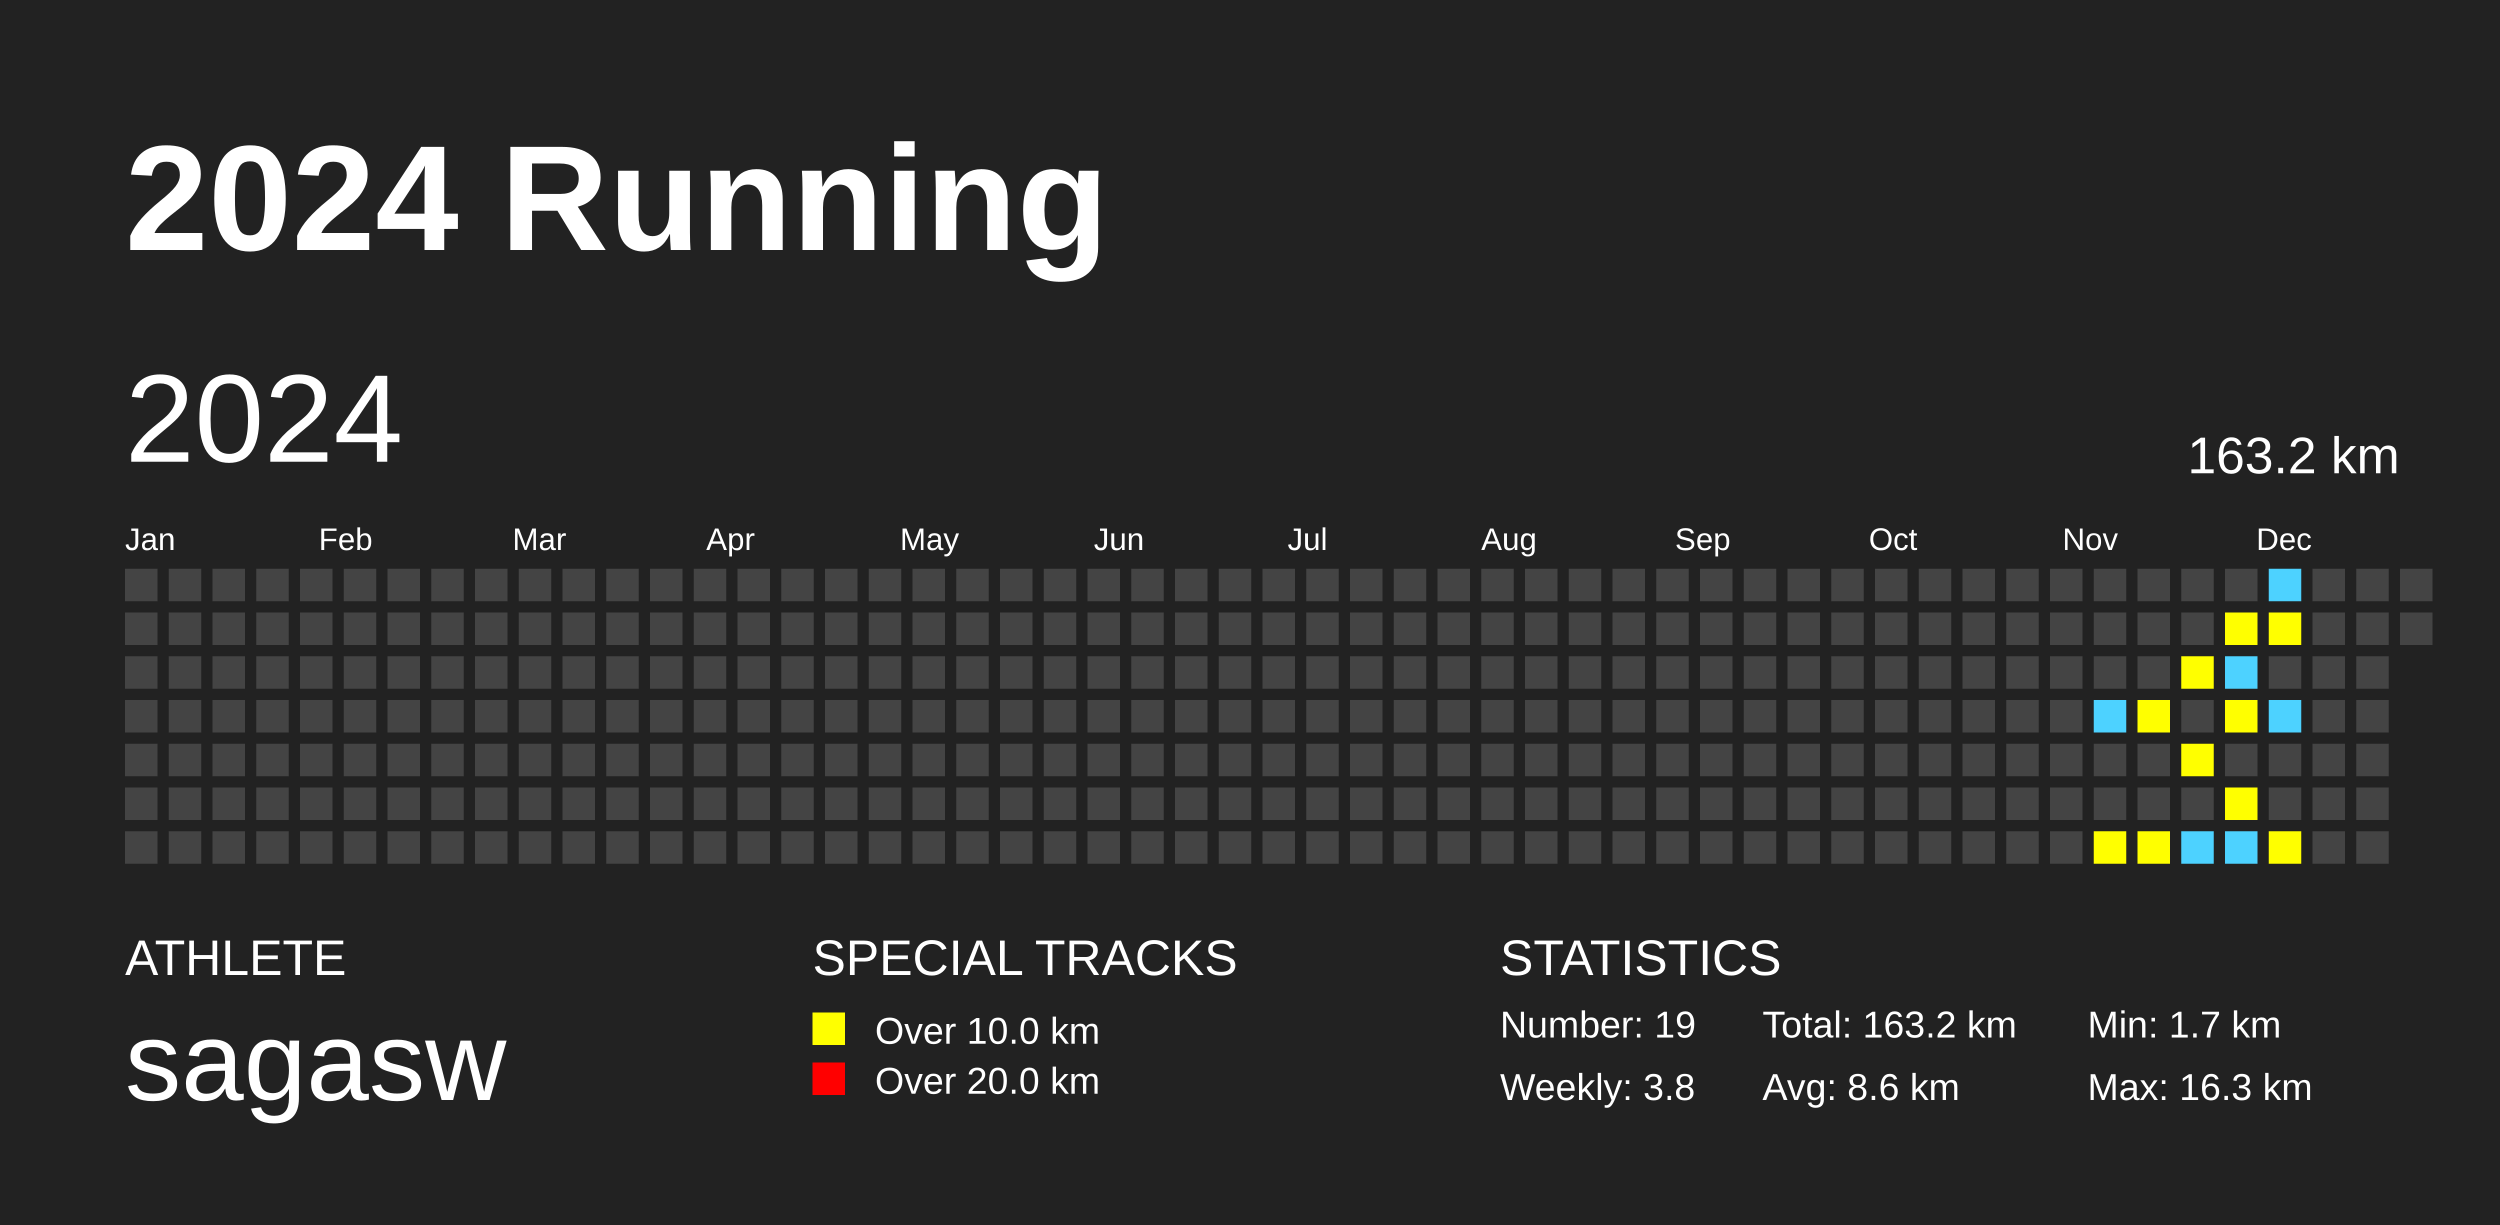
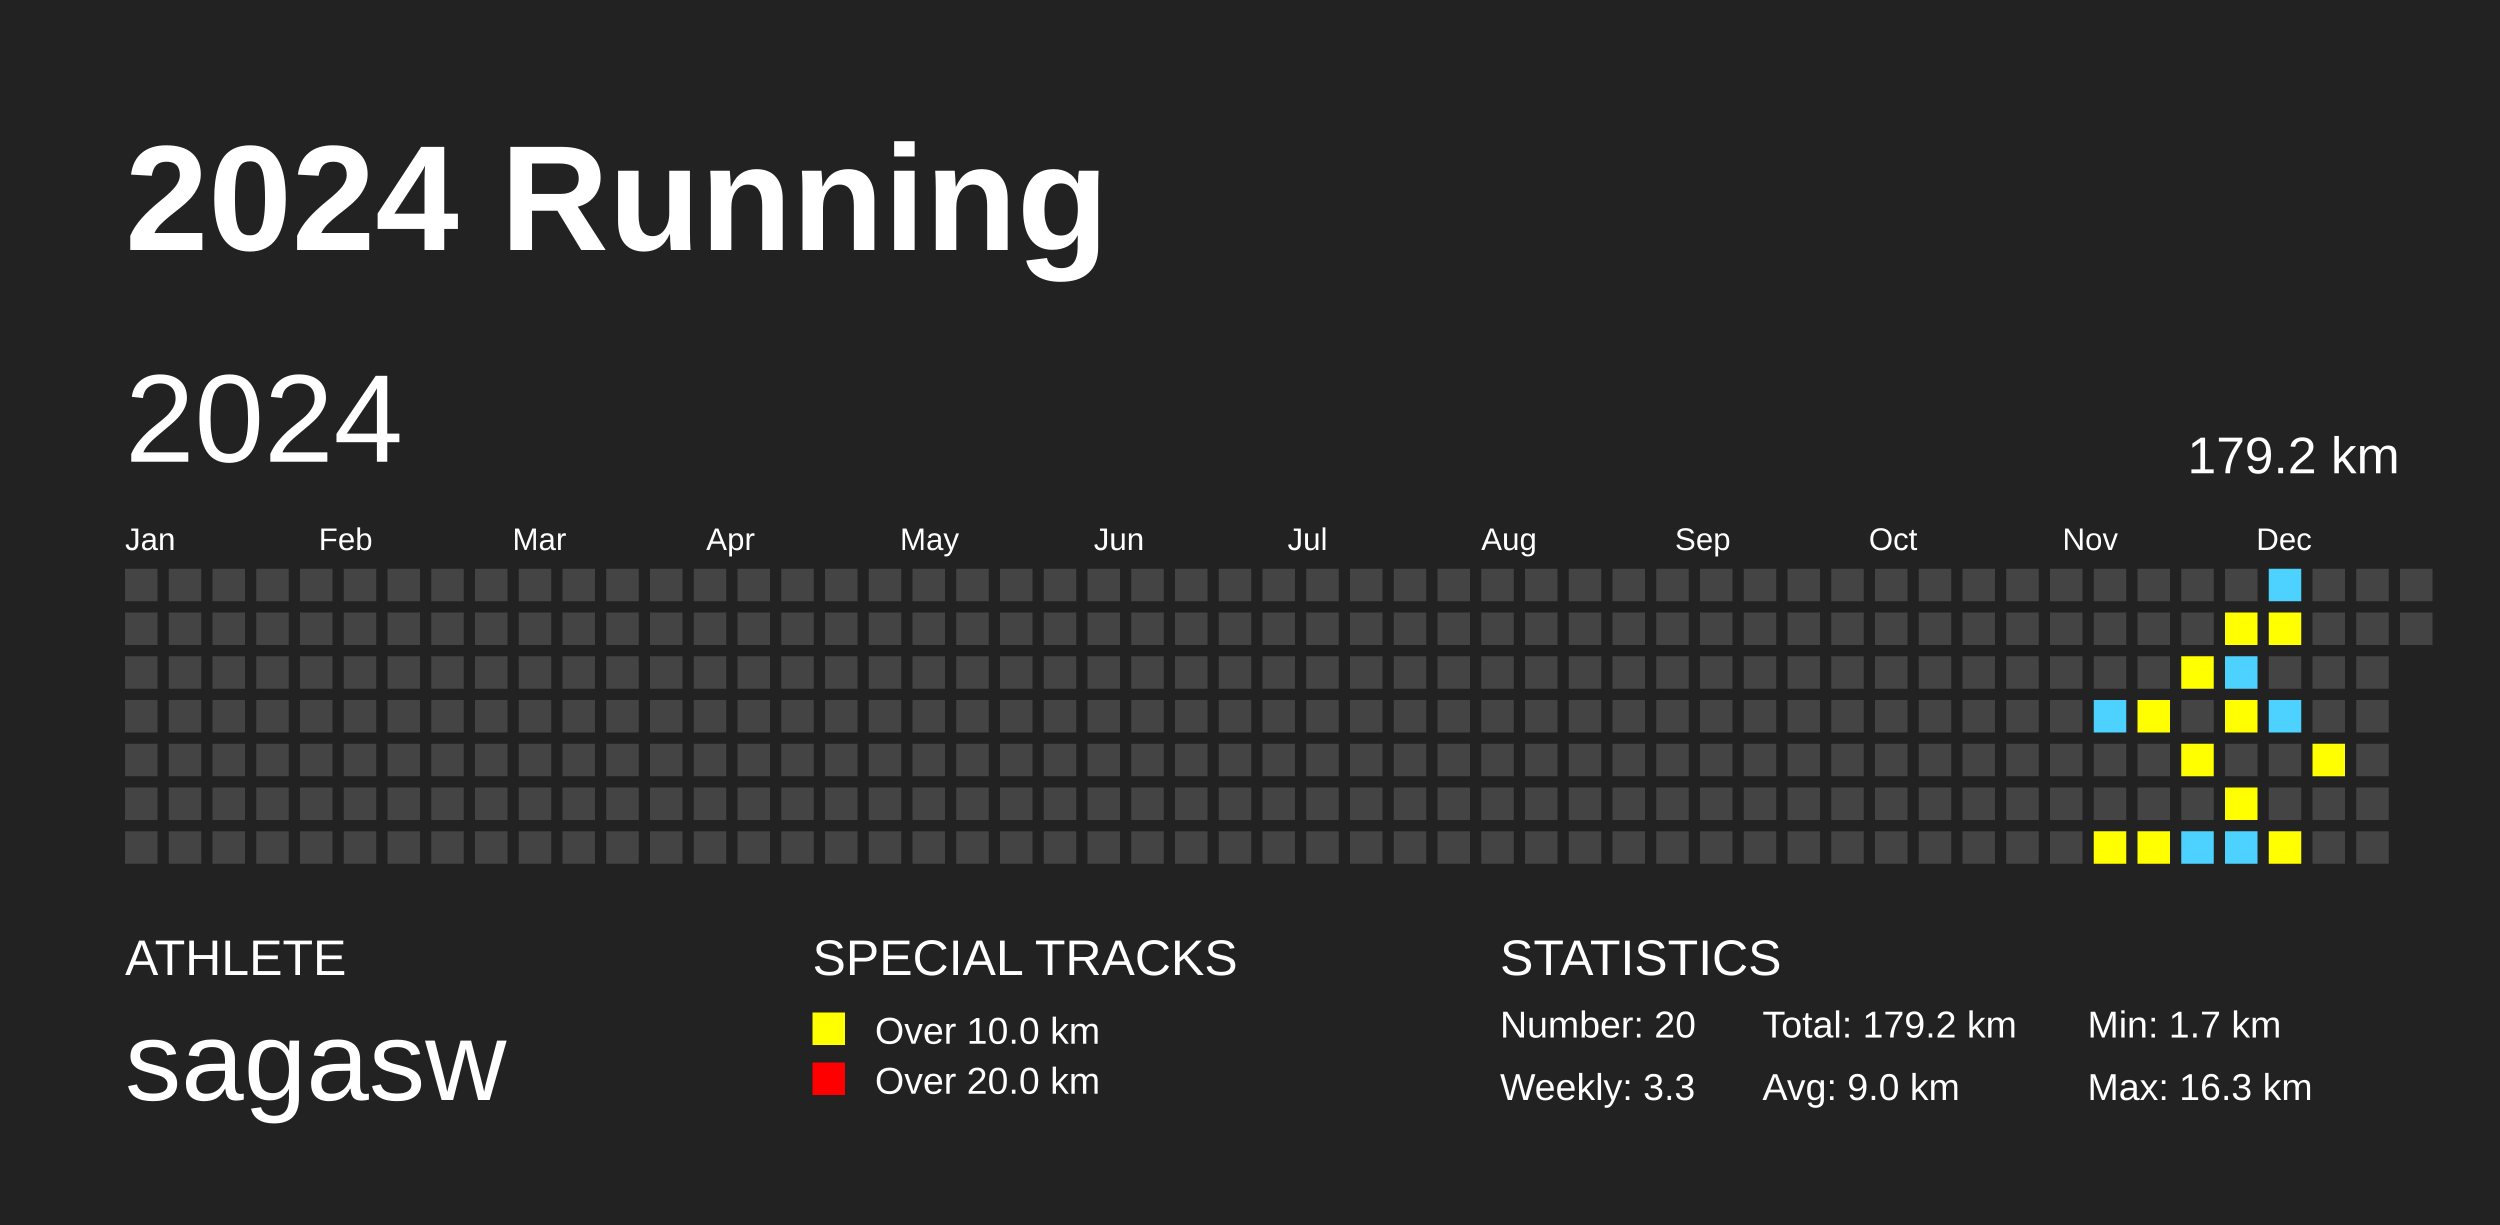
<svg xmlns="http://www.w3.org/2000/svg" baseProfile="full" height="98mm" version="1.1" viewBox="0,0,200,98" width="200mm">
  <defs />
  <rect fill="#222222" height="98" width="200" x="0" y="0" />
  <text fill="#FFFFFF" style="font-size:12px; font-family:Arial; font-weight:bold;" x="10" y="20">2024 Running</text>
  <text fill="#FFFFFF" style="font-size:4px; font-family:Arial" x="10" y="78">ATHLETE</text>
  <text fill="#FFFFFF" style="font-size:9px; font-family:Arial" x="10" y="88">sagasw</text>
  <text fill="#FFFFFF" style="font-size:4px; font-family:Arial" x="65" y="78">SPECIAL TRACKS</text>
  <rect fill="yellow" height="2.6" width="2.6" x="65" y="81" />
  <text fill="#FFFFFF" style="font-size:3px; font-family:Arial" x="70" y="83.5">Over 10.0 km</text>
  <rect fill="red" height="2.6" width="2.6" x="65" y="85" />
  <text fill="#FFFFFF" style="font-size:3px; font-family:Arial" x="70" y="87.5">Over 20.0 km</text>
  <text fill="#FFFFFF" style="font-size:4px; font-family:Arial" x="120" y="78">STATISTICS</text>
-   <text fill="#FFFFFF" style="font-size:3px; font-family:Arial" x="120" y="83">Number: 19</text>
-   <text fill="#FFFFFF" style="font-size:3px; font-family:Arial" x="120" y="88">Weekly: 3.8</text>
-   <text fill="#FFFFFF" style="font-size:3px; font-family:Arial" x="141" y="83">Total: 163.2 km</text>
-   <text fill="#FFFFFF" style="font-size:3px; font-family:Arial" x="141" y="88">Avg: 8.6 km</text>
+   <text fill="#FFFFFF" style="font-size:3px; font-family:Arial" x="120" y="83">Number: 20</text>
+   <text fill="#FFFFFF" style="font-size:3px; font-family:Arial" x="120" y="88">Weekly: 3.3</text>
+   <text fill="#FFFFFF" style="font-size:3px; font-family:Arial" x="141" y="83">Total: 179.2 km</text>
+   <text fill="#FFFFFF" style="font-size:3px; font-family:Arial" x="141" y="88">Avg: 9.0 km</text>
  <text fill="#FFFFFF" style="font-size:3px; font-family:Arial" x="167" y="83">Min: 1.7 km</text>
  <text fill="#FFFFFF" style="font-size:3px; font-family:Arial" x="167" y="88">Max: 16.3 km</text>
  <text dominant-baseline="hanging" fill="#FFFFFF" style="font-size:10.0px; font-family:Arial;" x="10" y="30">2024</text>
-   <text dominant-baseline="hanging" fill="#FFFFFF" style="font-size:4.125px; font-family:Arial;" x="175" y="35">163.2 km</text>
+   <text dominant-baseline="hanging" fill="#FFFFFF" style="font-size:4.125px; font-family:Arial;" x="175" y="35">179.2 km</text>
  <text fill="#FFFFFF" style="font-size:2.5px; font-family:Arial" x="10.0" y="44">Jan</text>
  <text fill="#FFFFFF" style="font-size:2.5px; font-family:Arial" x="25.5" y="44">Feb</text>
  <text fill="#FFFFFF" style="font-size:2.5px; font-family:Arial" x="41.0" y="44">Mar</text>
  <text fill="#FFFFFF" style="font-size:2.5px; font-family:Arial" x="56.5" y="44">Apr</text>
  <text fill="#FFFFFF" style="font-size:2.5px; font-family:Arial" x="72.0" y="44">May</text>
  <text fill="#FFFFFF" style="font-size:2.5px; font-family:Arial" x="87.5" y="44">Jun</text>
  <text fill="#FFFFFF" style="font-size:2.5px; font-family:Arial" x="103.0" y="44">Jul</text>
  <text fill="#FFFFFF" style="font-size:2.5px; font-family:Arial" x="118.5" y="44">Aug</text>
  <text fill="#FFFFFF" style="font-size:2.5px; font-family:Arial" x="134.0" y="44">Sep</text>
  <text fill="#FFFFFF" style="font-size:2.5px; font-family:Arial" x="149.5" y="44">Oct</text>
  <text fill="#FFFFFF" style="font-size:2.5px; font-family:Arial" x="165.0" y="44">Nov</text>
  <text fill="#FFFFFF" style="font-size:2.5px; font-family:Arial" x="180.5" y="44">Dec</text>
  <rect fill="#444444" height="2.6" width="2.6" x="10.0" y="45.5" />
  <rect fill="#444444" height="2.6" width="2.6" x="10.0" y="49.0" />
  <rect fill="#444444" height="2.6" width="2.6" x="10.0" y="52.5" />
  <rect fill="#444444" height="2.6" width="2.6" x="10.0" y="56.0" />
  <rect fill="#444444" height="2.6" width="2.6" x="10.0" y="59.5" />
  <rect fill="#444444" height="2.6" width="2.6" x="10.0" y="63.0" />
  <rect fill="#444444" height="2.6" width="2.6" x="10.0" y="66.5" />
  <rect fill="#444444" height="2.6" width="2.6" x="13.5" y="45.5" />
  <rect fill="#444444" height="2.6" width="2.6" x="13.5" y="49.0" />
  <rect fill="#444444" height="2.6" width="2.6" x="13.5" y="52.5" />
  <rect fill="#444444" height="2.6" width="2.6" x="13.5" y="56.0" />
  <rect fill="#444444" height="2.6" width="2.6" x="13.5" y="59.5" />
  <rect fill="#444444" height="2.6" width="2.6" x="13.5" y="63.0" />
  <rect fill="#444444" height="2.6" width="2.6" x="13.5" y="66.5" />
  <rect fill="#444444" height="2.6" width="2.6" x="17.0" y="45.5" />
  <rect fill="#444444" height="2.6" width="2.6" x="17.0" y="49.0" />
  <rect fill="#444444" height="2.6" width="2.6" x="17.0" y="52.5" />
  <rect fill="#444444" height="2.6" width="2.6" x="17.0" y="56.0" />
  <rect fill="#444444" height="2.6" width="2.6" x="17.0" y="59.5" />
  <rect fill="#444444" height="2.6" width="2.6" x="17.0" y="63.0" />
  <rect fill="#444444" height="2.6" width="2.6" x="17.0" y="66.5" />
  <rect fill="#444444" height="2.6" width="2.6" x="20.5" y="45.5" />
  <rect fill="#444444" height="2.6" width="2.6" x="20.5" y="49.0" />
  <rect fill="#444444" height="2.6" width="2.6" x="20.5" y="52.5" />
  <rect fill="#444444" height="2.6" width="2.6" x="20.5" y="56.0" />
  <rect fill="#444444" height="2.6" width="2.6" x="20.5" y="59.5" />
  <rect fill="#444444" height="2.6" width="2.6" x="20.5" y="63.0" />
  <rect fill="#444444" height="2.6" width="2.6" x="20.5" y="66.5" />
  <rect fill="#444444" height="2.6" width="2.6" x="24.0" y="45.5" />
  <rect fill="#444444" height="2.6" width="2.6" x="24.0" y="49.0" />
  <rect fill="#444444" height="2.6" width="2.6" x="24.0" y="52.5" />
  <rect fill="#444444" height="2.6" width="2.6" x="24.0" y="56.0" />
  <rect fill="#444444" height="2.6" width="2.6" x="24.0" y="59.5" />
  <rect fill="#444444" height="2.6" width="2.6" x="24.0" y="63.0" />
  <rect fill="#444444" height="2.6" width="2.6" x="24.0" y="66.5" />
  <rect fill="#444444" height="2.6" width="2.6" x="27.5" y="45.5" />
  <rect fill="#444444" height="2.6" width="2.6" x="27.5" y="49.0" />
  <rect fill="#444444" height="2.6" width="2.6" x="27.5" y="52.5" />
  <rect fill="#444444" height="2.6" width="2.6" x="27.5" y="56.0" />
  <rect fill="#444444" height="2.6" width="2.6" x="27.5" y="59.5" />
  <rect fill="#444444" height="2.6" width="2.6" x="27.5" y="63.0" />
  <rect fill="#444444" height="2.6" width="2.6" x="27.5" y="66.5" />
  <rect fill="#444444" height="2.6" width="2.6" x="31.0" y="45.5" />
  <rect fill="#444444" height="2.6" width="2.6" x="31.0" y="49.0" />
  <rect fill="#444444" height="2.6" width="2.6" x="31.0" y="52.5" />
  <rect fill="#444444" height="2.6" width="2.6" x="31.0" y="56.0" />
  <rect fill="#444444" height="2.6" width="2.6" x="31.0" y="59.5" />
  <rect fill="#444444" height="2.6" width="2.6" x="31.0" y="63.0" />
  <rect fill="#444444" height="2.6" width="2.6" x="31.0" y="66.5" />
  <rect fill="#444444" height="2.6" width="2.6" x="34.5" y="45.5" />
  <rect fill="#444444" height="2.6" width="2.6" x="34.5" y="49.0" />
  <rect fill="#444444" height="2.6" width="2.6" x="34.5" y="52.5" />
  <rect fill="#444444" height="2.6" width="2.6" x="34.5" y="56.0" />
  <rect fill="#444444" height="2.6" width="2.6" x="34.5" y="59.5" />
  <rect fill="#444444" height="2.6" width="2.6" x="34.5" y="63.0" />
  <rect fill="#444444" height="2.6" width="2.6" x="34.5" y="66.5" />
  <rect fill="#444444" height="2.6" width="2.6" x="38.0" y="45.5" />
  <rect fill="#444444" height="2.6" width="2.6" x="38.0" y="49.0" />
  <rect fill="#444444" height="2.6" width="2.6" x="38.0" y="52.5" />
  <rect fill="#444444" height="2.6" width="2.6" x="38.0" y="56.0" />
  <rect fill="#444444" height="2.6" width="2.6" x="38.0" y="59.5" />
  <rect fill="#444444" height="2.6" width="2.6" x="38.0" y="63.0" />
  <rect fill="#444444" height="2.6" width="2.6" x="38.0" y="66.5" />
  <rect fill="#444444" height="2.6" width="2.6" x="41.5" y="45.5" />
  <rect fill="#444444" height="2.6" width="2.6" x="41.5" y="49.0" />
  <rect fill="#444444" height="2.6" width="2.6" x="41.5" y="52.5" />
  <rect fill="#444444" height="2.6" width="2.6" x="41.5" y="56.0" />
  <rect fill="#444444" height="2.6" width="2.6" x="41.5" y="59.5" />
  <rect fill="#444444" height="2.6" width="2.6" x="41.5" y="63.0" />
  <rect fill="#444444" height="2.6" width="2.6" x="41.5" y="66.5" />
  <rect fill="#444444" height="2.6" width="2.6" x="45.0" y="45.5" />
  <rect fill="#444444" height="2.6" width="2.6" x="45.0" y="49.0" />
  <rect fill="#444444" height="2.6" width="2.6" x="45.0" y="52.5" />
  <rect fill="#444444" height="2.6" width="2.6" x="45.0" y="56.0" />
  <rect fill="#444444" height="2.6" width="2.6" x="45.0" y="59.5" />
  <rect fill="#444444" height="2.6" width="2.6" x="45.0" y="63.0" />
  <rect fill="#444444" height="2.6" width="2.6" x="45.0" y="66.5" />
  <rect fill="#444444" height="2.6" width="2.6" x="48.5" y="45.5" />
  <rect fill="#444444" height="2.6" width="2.6" x="48.5" y="49.0" />
  <rect fill="#444444" height="2.6" width="2.6" x="48.5" y="52.5" />
  <rect fill="#444444" height="2.6" width="2.6" x="48.5" y="56.0" />
  <rect fill="#444444" height="2.6" width="2.6" x="48.5" y="59.5" />
  <rect fill="#444444" height="2.6" width="2.6" x="48.5" y="63.0" />
  <rect fill="#444444" height="2.6" width="2.6" x="48.5" y="66.5" />
  <rect fill="#444444" height="2.6" width="2.6" x="52.0" y="45.5" />
  <rect fill="#444444" height="2.6" width="2.6" x="52.0" y="49.0" />
  <rect fill="#444444" height="2.6" width="2.6" x="52.0" y="52.5" />
  <rect fill="#444444" height="2.6" width="2.6" x="52.0" y="56.0" />
  <rect fill="#444444" height="2.6" width="2.6" x="52.0" y="59.5" />
  <rect fill="#444444" height="2.6" width="2.6" x="52.0" y="63.0" />
  <rect fill="#444444" height="2.6" width="2.6" x="52.0" y="66.5" />
  <rect fill="#444444" height="2.6" width="2.6" x="55.5" y="45.5" />
  <rect fill="#444444" height="2.6" width="2.6" x="55.5" y="49.0" />
  <rect fill="#444444" height="2.6" width="2.6" x="55.5" y="52.5" />
  <rect fill="#444444" height="2.6" width="2.6" x="55.5" y="56.0" />
  <rect fill="#444444" height="2.6" width="2.6" x="55.5" y="59.5" />
  <rect fill="#444444" height="2.6" width="2.6" x="55.5" y="63.0" />
  <rect fill="#444444" height="2.6" width="2.6" x="55.5" y="66.5" />
  <rect fill="#444444" height="2.6" width="2.6" x="59.0" y="45.5" />
  <rect fill="#444444" height="2.6" width="2.6" x="59.0" y="49.0" />
  <rect fill="#444444" height="2.6" width="2.6" x="59.0" y="52.5" />
  <rect fill="#444444" height="2.6" width="2.6" x="59.0" y="56.0" />
  <rect fill="#444444" height="2.6" width="2.6" x="59.0" y="59.5" />
  <rect fill="#444444" height="2.6" width="2.6" x="59.0" y="63.0" />
  <rect fill="#444444" height="2.6" width="2.6" x="59.0" y="66.5" />
  <rect fill="#444444" height="2.6" width="2.6" x="62.5" y="45.5" />
  <rect fill="#444444" height="2.6" width="2.6" x="62.5" y="49.0" />
  <rect fill="#444444" height="2.6" width="2.6" x="62.5" y="52.5" />
  <rect fill="#444444" height="2.6" width="2.6" x="62.5" y="56.0" />
  <rect fill="#444444" height="2.6" width="2.6" x="62.5" y="59.5" />
  <rect fill="#444444" height="2.6" width="2.6" x="62.5" y="63.0" />
  <rect fill="#444444" height="2.6" width="2.6" x="62.5" y="66.5" />
  <rect fill="#444444" height="2.6" width="2.6" x="66.0" y="45.5" />
  <rect fill="#444444" height="2.6" width="2.6" x="66.0" y="49.0" />
  <rect fill="#444444" height="2.6" width="2.6" x="66.0" y="52.5" />
  <rect fill="#444444" height="2.6" width="2.6" x="66.0" y="56.0" />
  <rect fill="#444444" height="2.6" width="2.6" x="66.0" y="59.5" />
  <rect fill="#444444" height="2.6" width="2.6" x="66.0" y="63.0" />
  <rect fill="#444444" height="2.6" width="2.6" x="66.0" y="66.5" />
  <rect fill="#444444" height="2.6" width="2.6" x="69.5" y="45.5" />
  <rect fill="#444444" height="2.6" width="2.6" x="69.5" y="49.0" />
  <rect fill="#444444" height="2.6" width="2.6" x="69.5" y="52.5" />
  <rect fill="#444444" height="2.6" width="2.6" x="69.5" y="56.0" />
  <rect fill="#444444" height="2.6" width="2.6" x="69.5" y="59.5" />
  <rect fill="#444444" height="2.6" width="2.6" x="69.5" y="63.0" />
  <rect fill="#444444" height="2.6" width="2.6" x="69.5" y="66.5" />
  <rect fill="#444444" height="2.6" width="2.6" x="73.0" y="45.5" />
  <rect fill="#444444" height="2.6" width="2.6" x="73.0" y="49.0" />
  <rect fill="#444444" height="2.6" width="2.6" x="73.0" y="52.5" />
  <rect fill="#444444" height="2.6" width="2.6" x="73.0" y="56.0" />
  <rect fill="#444444" height="2.6" width="2.6" x="73.0" y="59.5" />
  <rect fill="#444444" height="2.6" width="2.6" x="73.0" y="63.0" />
  <rect fill="#444444" height="2.6" width="2.6" x="73.0" y="66.5" />
  <rect fill="#444444" height="2.6" width="2.6" x="76.5" y="45.5" />
  <rect fill="#444444" height="2.6" width="2.6" x="76.5" y="49.0" />
  <rect fill="#444444" height="2.6" width="2.6" x="76.5" y="52.5" />
  <rect fill="#444444" height="2.6" width="2.6" x="76.5" y="56.0" />
  <rect fill="#444444" height="2.6" width="2.6" x="76.5" y="59.5" />
  <rect fill="#444444" height="2.6" width="2.6" x="76.5" y="63.0" />
  <rect fill="#444444" height="2.6" width="2.6" x="76.5" y="66.5" />
  <rect fill="#444444" height="2.6" width="2.6" x="80.0" y="45.5" />
  <rect fill="#444444" height="2.6" width="2.6" x="80.0" y="49.0" />
  <rect fill="#444444" height="2.6" width="2.6" x="80.0" y="52.5" />
  <rect fill="#444444" height="2.6" width="2.6" x="80.0" y="56.0" />
  <rect fill="#444444" height="2.6" width="2.6" x="80.0" y="59.5" />
  <rect fill="#444444" height="2.6" width="2.6" x="80.0" y="63.0" />
  <rect fill="#444444" height="2.6" width="2.6" x="80.0" y="66.5" />
  <rect fill="#444444" height="2.6" width="2.6" x="83.5" y="45.5" />
  <rect fill="#444444" height="2.6" width="2.6" x="83.5" y="49.0" />
  <rect fill="#444444" height="2.6" width="2.6" x="83.5" y="52.5" />
  <rect fill="#444444" height="2.6" width="2.6" x="83.5" y="56.0" />
  <rect fill="#444444" height="2.6" width="2.6" x="83.5" y="59.5" />
  <rect fill="#444444" height="2.6" width="2.6" x="83.5" y="63.0" />
  <rect fill="#444444" height="2.6" width="2.6" x="83.5" y="66.5" />
  <rect fill="#444444" height="2.6" width="2.6" x="87.0" y="45.5" />
  <rect fill="#444444" height="2.6" width="2.6" x="87.0" y="49.0" />
  <rect fill="#444444" height="2.6" width="2.6" x="87.0" y="52.5" />
  <rect fill="#444444" height="2.6" width="2.6" x="87.0" y="56.0" />
  <rect fill="#444444" height="2.6" width="2.6" x="87.0" y="59.5" />
  <rect fill="#444444" height="2.6" width="2.6" x="87.0" y="63.0" />
  <rect fill="#444444" height="2.6" width="2.6" x="87.0" y="66.5" />
  <rect fill="#444444" height="2.6" width="2.6" x="90.5" y="45.5" />
  <rect fill="#444444" height="2.6" width="2.6" x="90.5" y="49.0" />
  <rect fill="#444444" height="2.6" width="2.6" x="90.5" y="52.5" />
  <rect fill="#444444" height="2.6" width="2.6" x="90.5" y="56.0" />
  <rect fill="#444444" height="2.6" width="2.6" x="90.5" y="59.5" />
  <rect fill="#444444" height="2.6" width="2.6" x="90.5" y="63.0" />
  <rect fill="#444444" height="2.6" width="2.6" x="90.5" y="66.5" />
  <rect fill="#444444" height="2.6" width="2.6" x="94.0" y="45.5" />
  <rect fill="#444444" height="2.6" width="2.6" x="94.0" y="49.0" />
  <rect fill="#444444" height="2.6" width="2.6" x="94.0" y="52.5" />
  <rect fill="#444444" height="2.6" width="2.6" x="94.0" y="56.0" />
  <rect fill="#444444" height="2.6" width="2.6" x="94.0" y="59.5" />
  <rect fill="#444444" height="2.6" width="2.6" x="94.0" y="63.0" />
  <rect fill="#444444" height="2.6" width="2.6" x="94.0" y="66.5" />
  <rect fill="#444444" height="2.6" width="2.6" x="97.5" y="45.5" />
  <rect fill="#444444" height="2.6" width="2.6" x="97.5" y="49.0" />
  <rect fill="#444444" height="2.6" width="2.6" x="97.5" y="52.5" />
  <rect fill="#444444" height="2.6" width="2.6" x="97.5" y="56.0" />
  <rect fill="#444444" height="2.6" width="2.6" x="97.5" y="59.5" />
  <rect fill="#444444" height="2.6" width="2.6" x="97.5" y="63.0" />
  <rect fill="#444444" height="2.6" width="2.6" x="97.5" y="66.5" />
  <rect fill="#444444" height="2.6" width="2.6" x="101.0" y="45.5" />
  <rect fill="#444444" height="2.6" width="2.6" x="101.0" y="49.0" />
  <rect fill="#444444" height="2.6" width="2.6" x="101.0" y="52.5" />
  <rect fill="#444444" height="2.6" width="2.6" x="101.0" y="56.0" />
  <rect fill="#444444" height="2.6" width="2.6" x="101.0" y="59.5" />
  <rect fill="#444444" height="2.6" width="2.6" x="101.0" y="63.0" />
  <rect fill="#444444" height="2.6" width="2.6" x="101.0" y="66.5" />
  <rect fill="#444444" height="2.6" width="2.6" x="104.5" y="45.5" />
  <rect fill="#444444" height="2.6" width="2.6" x="104.5" y="49.0" />
  <rect fill="#444444" height="2.6" width="2.6" x="104.5" y="52.5" />
  <rect fill="#444444" height="2.6" width="2.6" x="104.5" y="56.0" />
  <rect fill="#444444" height="2.6" width="2.6" x="104.5" y="59.5" />
  <rect fill="#444444" height="2.6" width="2.6" x="104.5" y="63.0" />
  <rect fill="#444444" height="2.6" width="2.6" x="104.5" y="66.5" />
  <rect fill="#444444" height="2.6" width="2.6" x="108.0" y="45.5" />
  <rect fill="#444444" height="2.6" width="2.6" x="108.0" y="49.0" />
  <rect fill="#444444" height="2.6" width="2.6" x="108.0" y="52.5" />
  <rect fill="#444444" height="2.6" width="2.6" x="108.0" y="56.0" />
  <rect fill="#444444" height="2.6" width="2.6" x="108.0" y="59.5" />
  <rect fill="#444444" height="2.6" width="2.6" x="108.0" y="63.0" />
  <rect fill="#444444" height="2.6" width="2.6" x="108.0" y="66.5" />
  <rect fill="#444444" height="2.6" width="2.6" x="111.5" y="45.5" />
  <rect fill="#444444" height="2.6" width="2.6" x="111.5" y="49.0" />
  <rect fill="#444444" height="2.6" width="2.6" x="111.5" y="52.5" />
  <rect fill="#444444" height="2.6" width="2.6" x="111.5" y="56.0" />
  <rect fill="#444444" height="2.6" width="2.6" x="111.5" y="59.5" />
  <rect fill="#444444" height="2.6" width="2.6" x="111.5" y="63.0" />
  <rect fill="#444444" height="2.6" width="2.6" x="111.5" y="66.5" />
  <rect fill="#444444" height="2.6" width="2.6" x="115.0" y="45.5" />
  <rect fill="#444444" height="2.6" width="2.6" x="115.0" y="49.0" />
  <rect fill="#444444" height="2.6" width="2.6" x="115.0" y="52.5" />
  <rect fill="#444444" height="2.6" width="2.6" x="115.0" y="56.0" />
  <rect fill="#444444" height="2.6" width="2.6" x="115.0" y="59.5" />
  <rect fill="#444444" height="2.6" width="2.6" x="115.0" y="63.0" />
  <rect fill="#444444" height="2.6" width="2.6" x="115.0" y="66.5" />
  <rect fill="#444444" height="2.6" width="2.6" x="118.5" y="45.5" />
  <rect fill="#444444" height="2.6" width="2.6" x="118.5" y="49.0" />
  <rect fill="#444444" height="2.6" width="2.6" x="118.5" y="52.5" />
  <rect fill="#444444" height="2.6" width="2.6" x="118.5" y="56.0" />
  <rect fill="#444444" height="2.6" width="2.6" x="118.5" y="59.5" />
  <rect fill="#444444" height="2.6" width="2.6" x="118.5" y="63.0" />
  <rect fill="#444444" height="2.6" width="2.6" x="118.5" y="66.5" />
  <rect fill="#444444" height="2.6" width="2.6" x="122.0" y="45.5" />
  <rect fill="#444444" height="2.6" width="2.6" x="122.0" y="49.0" />
  <rect fill="#444444" height="2.6" width="2.6" x="122.0" y="52.5" />
  <rect fill="#444444" height="2.6" width="2.6" x="122.0" y="56.0" />
  <rect fill="#444444" height="2.6" width="2.6" x="122.0" y="59.5" />
  <rect fill="#444444" height="2.6" width="2.6" x="122.0" y="63.0" />
  <rect fill="#444444" height="2.6" width="2.6" x="122.0" y="66.5" />
  <rect fill="#444444" height="2.6" width="2.6" x="125.5" y="45.5" />
  <rect fill="#444444" height="2.6" width="2.6" x="125.5" y="49.0" />
  <rect fill="#444444" height="2.6" width="2.6" x="125.5" y="52.5" />
  <rect fill="#444444" height="2.6" width="2.6" x="125.5" y="56.0" />
  <rect fill="#444444" height="2.6" width="2.6" x="125.5" y="59.5" />
  <rect fill="#444444" height="2.6" width="2.6" x="125.5" y="63.0" />
  <rect fill="#444444" height="2.6" width="2.6" x="125.5" y="66.5" />
  <rect fill="#444444" height="2.6" width="2.6" x="129.0" y="45.5" />
  <rect fill="#444444" height="2.6" width="2.6" x="129.0" y="49.0" />
  <rect fill="#444444" height="2.6" width="2.6" x="129.0" y="52.5" />
  <rect fill="#444444" height="2.6" width="2.6" x="129.0" y="56.0" />
  <rect fill="#444444" height="2.6" width="2.6" x="129.0" y="59.5" />
  <rect fill="#444444" height="2.6" width="2.6" x="129.0" y="63.0" />
  <rect fill="#444444" height="2.6" width="2.6" x="129.0" y="66.5" />
  <rect fill="#444444" height="2.6" width="2.6" x="132.5" y="45.5" />
  <rect fill="#444444" height="2.6" width="2.6" x="132.5" y="49.0" />
  <rect fill="#444444" height="2.6" width="2.6" x="132.5" y="52.5" />
  <rect fill="#444444" height="2.6" width="2.6" x="132.5" y="56.0" />
  <rect fill="#444444" height="2.6" width="2.6" x="132.5" y="59.5" />
  <rect fill="#444444" height="2.6" width="2.6" x="132.5" y="63.0" />
  <rect fill="#444444" height="2.6" width="2.6" x="132.5" y="66.5" />
  <rect fill="#444444" height="2.6" width="2.6" x="136.0" y="45.5" />
  <rect fill="#444444" height="2.6" width="2.6" x="136.0" y="49.0" />
  <rect fill="#444444" height="2.6" width="2.6" x="136.0" y="52.5" />
  <rect fill="#444444" height="2.6" width="2.6" x="136.0" y="56.0" />
  <rect fill="#444444" height="2.6" width="2.6" x="136.0" y="59.5" />
  <rect fill="#444444" height="2.6" width="2.6" x="136.0" y="63.0" />
  <rect fill="#444444" height="2.6" width="2.6" x="136.0" y="66.5" />
  <rect fill="#444444" height="2.6" width="2.6" x="139.5" y="45.5" />
  <rect fill="#444444" height="2.6" width="2.6" x="139.5" y="49.0" />
  <rect fill="#444444" height="2.6" width="2.6" x="139.5" y="52.5" />
  <rect fill="#444444" height="2.6" width="2.6" x="139.5" y="56.0" />
  <rect fill="#444444" height="2.6" width="2.6" x="139.5" y="59.5" />
  <rect fill="#444444" height="2.6" width="2.6" x="139.5" y="63.0" />
  <rect fill="#444444" height="2.6" width="2.6" x="139.5" y="66.5" />
  <rect fill="#444444" height="2.6" width="2.6" x="143.0" y="45.5" />
  <rect fill="#444444" height="2.6" width="2.6" x="143.0" y="49.0" />
  <rect fill="#444444" height="2.6" width="2.6" x="143.0" y="52.5" />
  <rect fill="#444444" height="2.6" width="2.6" x="143.0" y="56.0" />
  <rect fill="#444444" height="2.6" width="2.6" x="143.0" y="59.5" />
  <rect fill="#444444" height="2.6" width="2.6" x="143.0" y="63.0" />
  <rect fill="#444444" height="2.6" width="2.6" x="143.0" y="66.5" />
  <rect fill="#444444" height="2.6" width="2.6" x="146.5" y="45.5" />
  <rect fill="#444444" height="2.6" width="2.6" x="146.5" y="49.0" />
  <rect fill="#444444" height="2.6" width="2.6" x="146.5" y="52.5" />
  <rect fill="#444444" height="2.6" width="2.6" x="146.5" y="56.0" />
  <rect fill="#444444" height="2.6" width="2.6" x="146.5" y="59.5" />
  <rect fill="#444444" height="2.6" width="2.6" x="146.5" y="63.0" />
  <rect fill="#444444" height="2.6" width="2.6" x="146.5" y="66.5" />
  <rect fill="#444444" height="2.6" width="2.6" x="150.0" y="45.5" />
  <rect fill="#444444" height="2.6" width="2.6" x="150.0" y="49.0" />
  <rect fill="#444444" height="2.6" width="2.6" x="150.0" y="52.5" />
  <rect fill="#444444" height="2.6" width="2.6" x="150.0" y="56.0" />
  <rect fill="#444444" height="2.6" width="2.6" x="150.0" y="59.5" />
  <rect fill="#444444" height="2.6" width="2.6" x="150.0" y="63.0" />
  <rect fill="#444444" height="2.6" width="2.6" x="150.0" y="66.5" />
  <rect fill="#444444" height="2.6" width="2.6" x="153.5" y="45.5" />
  <rect fill="#444444" height="2.6" width="2.6" x="153.5" y="49.0" />
  <rect fill="#444444" height="2.6" width="2.6" x="153.5" y="52.5" />
  <rect fill="#444444" height="2.6" width="2.6" x="153.5" y="56.0" />
  <rect fill="#444444" height="2.6" width="2.6" x="153.5" y="59.5" />
  <rect fill="#444444" height="2.6" width="2.6" x="153.5" y="63.0" />
  <rect fill="#444444" height="2.6" width="2.6" x="153.5" y="66.5" />
  <rect fill="#444444" height="2.6" width="2.6" x="157.0" y="45.5" />
  <rect fill="#444444" height="2.6" width="2.6" x="157.0" y="49.0" />
  <rect fill="#444444" height="2.6" width="2.6" x="157.0" y="52.5" />
  <rect fill="#444444" height="2.6" width="2.6" x="157.0" y="56.0" />
  <rect fill="#444444" height="2.6" width="2.6" x="157.0" y="59.5" />
  <rect fill="#444444" height="2.6" width="2.6" x="157.0" y="63.0" />
  <rect fill="#444444" height="2.6" width="2.6" x="157.0" y="66.5" />
  <rect fill="#444444" height="2.6" width="2.6" x="160.5" y="45.5" />
  <rect fill="#444444" height="2.6" width="2.6" x="160.5" y="49.0" />
  <rect fill="#444444" height="2.6" width="2.6" x="160.5" y="52.5" />
  <rect fill="#444444" height="2.6" width="2.6" x="160.5" y="56.0" />
  <rect fill="#444444" height="2.6" width="2.6" x="160.5" y="59.5" />
  <rect fill="#444444" height="2.6" width="2.6" x="160.5" y="63.0" />
  <rect fill="#444444" height="2.6" width="2.6" x="160.5" y="66.5" />
  <rect fill="#444444" height="2.6" width="2.6" x="164.0" y="45.5" />
  <rect fill="#444444" height="2.6" width="2.6" x="164.0" y="49.0" />
  <rect fill="#444444" height="2.6" width="2.6" x="164.0" y="52.5" />
  <rect fill="#444444" height="2.6" width="2.6" x="164.0" y="56.0" />
  <rect fill="#444444" height="2.6" width="2.6" x="164.0" y="59.5" />
  <rect fill="#444444" height="2.6" width="2.6" x="164.0" y="63.0" />
  <rect fill="#444444" height="2.6" width="2.6" x="164.0" y="66.5" />
  <rect fill="#444444" height="2.6" width="2.6" x="167.5" y="45.5" />
  <rect fill="#444444" height="2.6" width="2.6" x="167.5" y="49.0" />
  <rect fill="#444444" height="2.6" width="2.6" x="167.5" y="52.5" />
  <rect fill="#4DD2FF" height="2.6" width="2.6" x="167.5" y="56.0" />
  <rect fill="#444444" height="2.6" width="2.6" x="167.5" y="59.5" />
  <rect fill="#444444" height="2.6" width="2.6" x="167.5" y="63.0" />
  <rect fill="yellow" height="2.6" width="2.6" x="167.5" y="66.5" />
  <rect fill="#444444" height="2.6" width="2.6" x="171.0" y="45.5" />
  <rect fill="#444444" height="2.6" width="2.6" x="171.0" y="49.0" />
  <rect fill="#444444" height="2.6" width="2.6" x="171.0" y="52.5" />
  <rect fill="yellow" height="2.6" width="2.6" x="171.0" y="56.0" />
  <rect fill="#444444" height="2.6" width="2.6" x="171.0" y="59.5" />
  <rect fill="#444444" height="2.6" width="2.6" x="171.0" y="63.0" />
  <rect fill="yellow" height="2.6" width="2.6" x="171.0" y="66.5" />
  <rect fill="#444444" height="2.6" width="2.6" x="174.5" y="45.5" />
  <rect fill="#444444" height="2.6" width="2.6" x="174.5" y="49.0" />
  <rect fill="yellow" height="2.6" width="2.6" x="174.5" y="52.5" />
  <rect fill="#444444" height="2.6" width="2.6" x="174.5" y="56.0" />
  <rect fill="yellow" height="2.6" width="2.6" x="174.5" y="59.5" />
  <rect fill="#444444" height="2.6" width="2.6" x="174.5" y="63.0" />
  <rect fill="#4DD2FF" height="2.6" width="2.6" x="174.5" y="66.5" />
  <rect fill="#444444" height="2.6" width="2.6" x="178.0" y="45.5" />
  <rect fill="yellow" height="2.6" width="2.6" x="178.0" y="49.0" />
  <rect fill="#4DD2FF" height="2.6" width="2.6" x="178.0" y="52.5" />
  <rect fill="yellow" height="2.6" width="2.6" x="178.0" y="56.0" />
  <rect fill="#444444" height="2.6" width="2.6" x="178.0" y="59.5" />
  <rect fill="yellow" height="2.6" width="2.6" x="178.0" y="63.0" />
  <rect fill="#4DD2FF" height="2.6" width="2.6" x="178.0" y="66.5" />
  <rect fill="#4DD2FF" height="2.6" width="2.6" x="181.5" y="45.5" />
  <rect fill="yellow" height="2.6" width="2.6" x="181.5" y="49.0" />
  <rect fill="#444444" height="2.6" width="2.6" x="181.5" y="52.5" />
  <rect fill="#4DD2FF" height="2.6" width="2.6" x="181.5" y="56.0" />
  <rect fill="#444444" height="2.6" width="2.6" x="181.5" y="59.5" />
  <rect fill="#444444" height="2.6" width="2.6" x="181.5" y="63.0" />
  <rect fill="yellow" height="2.6" width="2.6" x="181.5" y="66.5" />
  <rect fill="#444444" height="2.6" width="2.6" x="185.0" y="45.5" />
  <rect fill="#444444" height="2.6" width="2.6" x="185.0" y="49.0" />
  <rect fill="#444444" height="2.6" width="2.6" x="185.0" y="52.5" />
  <rect fill="#444444" height="2.6" width="2.6" x="185.0" y="56.0" />
-   <rect fill="#444444" height="2.6" width="2.6" x="185.0" y="59.5" />
+   <rect fill="yellow" height="2.6" width="2.6" x="185.0" y="59.5" />
  <rect fill="#444444" height="2.6" width="2.6" x="185.0" y="63.0" />
  <rect fill="#444444" height="2.6" width="2.6" x="185.0" y="66.5" />
  <rect fill="#444444" height="2.6" width="2.6" x="188.5" y="45.5" />
  <rect fill="#444444" height="2.6" width="2.6" x="188.5" y="49.0" />
  <rect fill="#444444" height="2.6" width="2.6" x="188.5" y="52.5" />
  <rect fill="#444444" height="2.6" width="2.6" x="188.5" y="56.0" />
  <rect fill="#444444" height="2.6" width="2.6" x="188.5" y="59.5" />
  <rect fill="#444444" height="2.6" width="2.6" x="188.5" y="63.0" />
  <rect fill="#444444" height="2.6" width="2.6" x="188.5" y="66.5" />
  <rect fill="#444444" height="2.6" width="2.6" x="192.0" y="45.5" />
  <rect fill="#444444" height="2.6" width="2.6" x="192.0" y="49.0" />
</svg>
